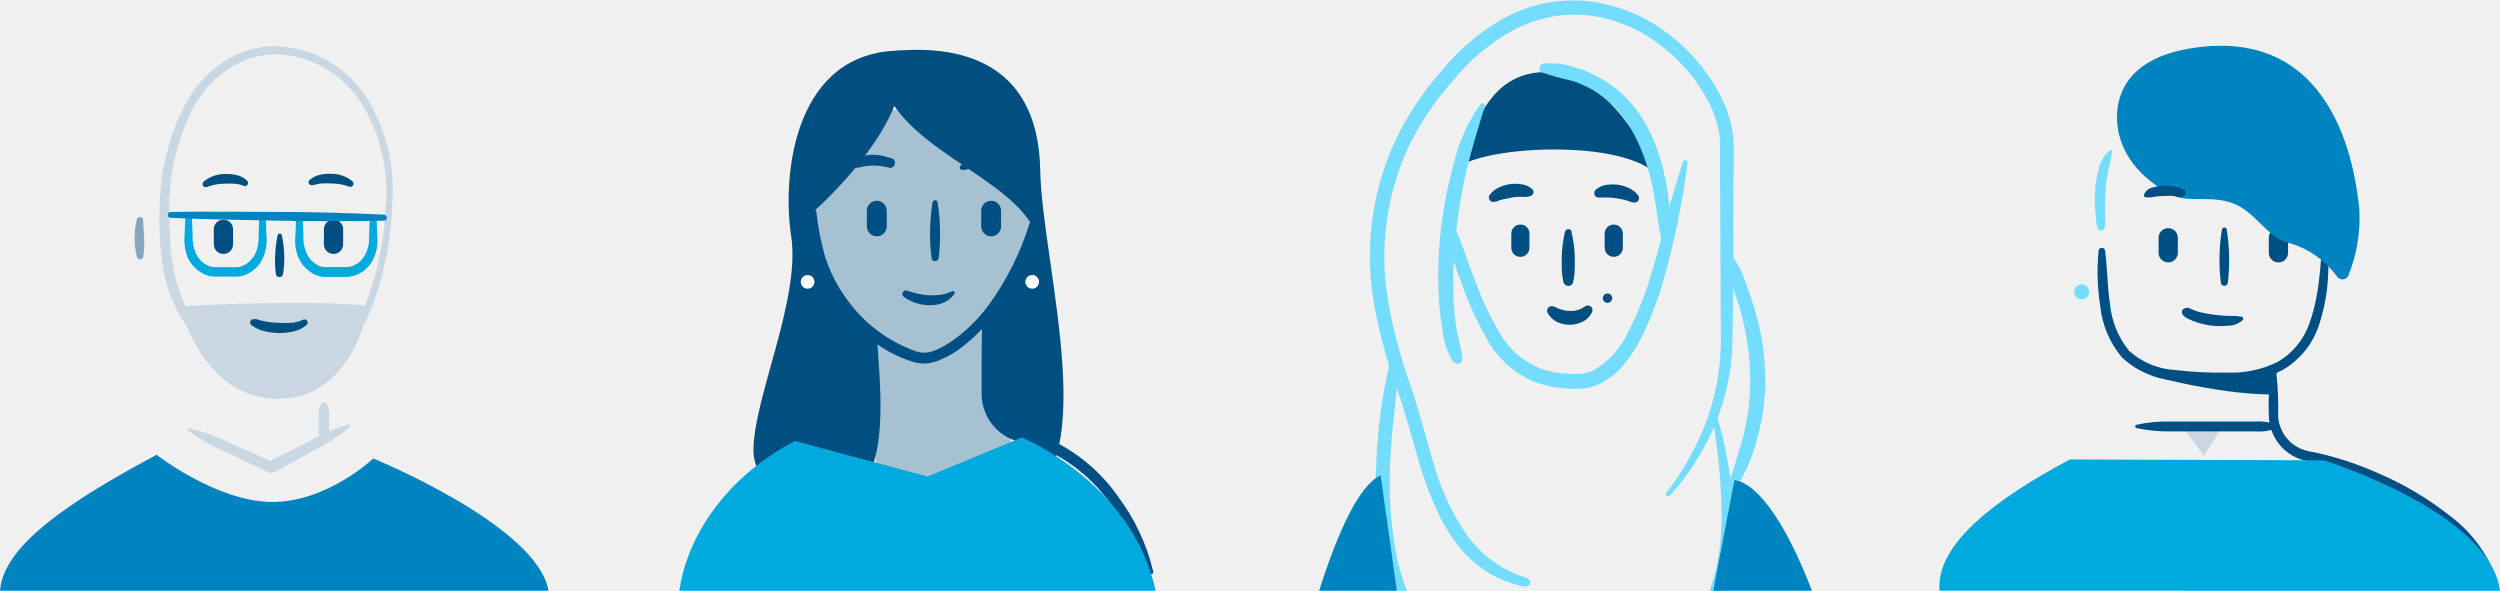
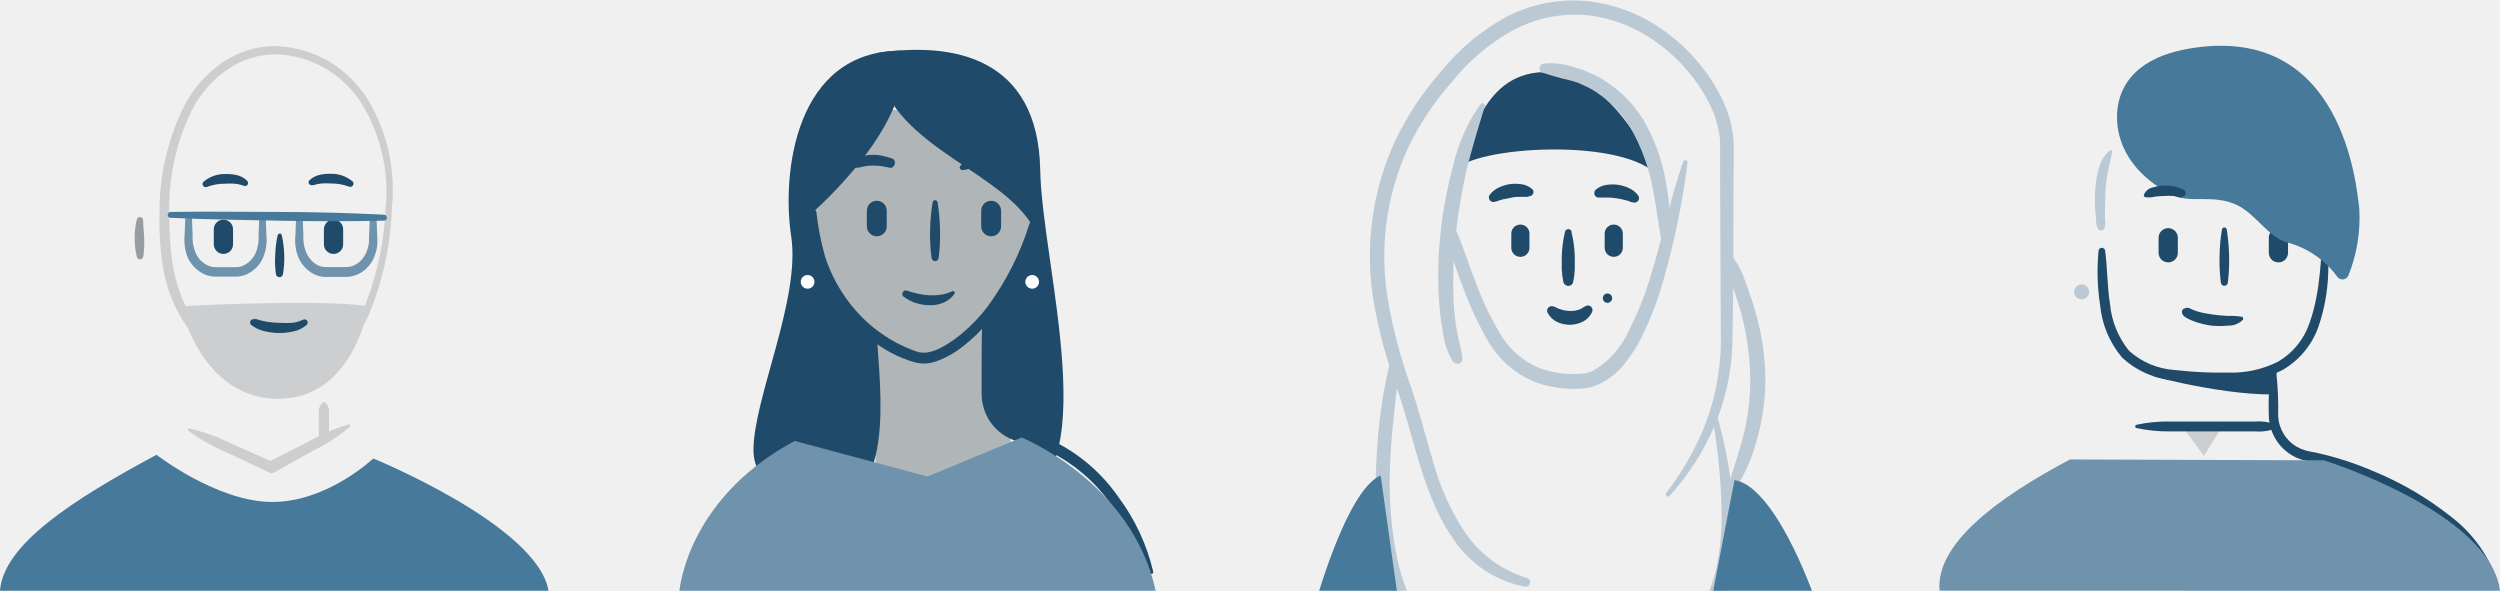
<svg xmlns="http://www.w3.org/2000/svg" id="Layer_1" data-name="Layer 1" viewBox="0 0 230 54.35">
  <defs>
-     <style>.cls-1{fill:#004f81}.cls-2{fill:#74dcfc}.cls-3{fill:#004f84}.cls-4{fill:#a6c1d1}.cls-5{fill:#c8d7e2}.cls-6{fill:#0084c0}.cls-7{fill:#86a6bd}.cls-8{fill:none;stroke:#c8d7e2;stroke-linecap:round;stroke-linejoin:round;stroke-width:.88px}.cls-9{fill:#00a9de}.cls-10{fill:#fff}</style>
+     <style>.cls-1{fill:#204A69}.cls-2{fill:#BBC9D5}.cls-3{fill:#204A69}.cls-4{fill:#B0B5B8}.cls-5{fill:#CCCED0}.cls-6{fill:#46799A}.cls-7{fill:#969CA1}.cls-8{fill:none;stroke:#CCCED0;stroke-linecap:round;stroke-linejoin:round;stroke-width:.88px}.cls-9{fill:#6F93AD}.cls-10{fill:#fff}</style>
  </defs>
  <path class="cls-1" d="M151 29.16c3.19-2 16.09-2.44 18.47 1.25 0 0-3.5-7.9-8.39-9.63-7.16-1.61-8.71 4.62-10.08 8.38z" transform="translate(-16.68 -13.89)" />
  <path class="cls-2" d="M150.4 47.25a7 7 0 0 1-1-3 22.87 22.87 0 0 1-.35-3.08 35.84 35.84 0 0 1 .19-6.13 39.61 39.61 0 0 1 1.16-6 15.55 15.55 0 0 1 2.51-5.6.22.22 0 0 1 .3 0 .21.21 0 0 1 .07.22c-.59 1.93-1.15 3.79-1.64 5.72a50.23 50.23 0 0 0-1 5.84 41.89 41.89 0 0 0-.25 5.92 21.87 21.87 0 0 0 .28 2.92c.12 1 .49 1.85.55 2.85a.43.43 0 0 1-.77.28z" transform="translate(-16.68 -13.89)" />
  <path class="cls-2" d="M157 67.87a10.22 10.22 0 0 1-6.49-4.21 17 17 0 0 1-1.9-3.41 33.87 33.87 0 0 1-1.31-3.61c-.74-2.44-1.32-4.84-2.17-7.2a47.2 47.2 0 0 1-2-7.38A25.37 25.37 0 0 1 145 26.92a27.67 27.67 0 0 1 4.24-6.43 19.86 19.86 0 0 1 5.94-5 13.42 13.42 0 0 1 7.63-1.49 14.85 14.85 0 0 1 7.24 2.92 16.89 16.89 0 0 1 5 5.95 10.72 10.72 0 0 1 1.11 3.83c.07 1.36 0 2.55 0 3.83 0 5 0 10-.1 15.1a21.15 21.15 0 0 1-1.67 7.49 23 23 0 0 1-4.12 6.41.21.21 0 0 1-.32-.26 25.54 25.54 0 0 0 3.66-6.46 22 22 0 0 0 1.39-7.26l-.07-15.07v-3.72a9.55 9.55 0 0 0-1-3.37 15.64 15.64 0 0 0-4.64-5.46 13.52 13.52 0 0 0-6.59-2.64 12.05 12.05 0 0 0-6.9 1.43 18.71 18.71 0 0 0-5.52 4.68 26.15 26.15 0 0 0-4.06 6.1 24 24 0 0 0-1.79 14.34 47.36 47.36 0 0 0 1.9 7.19c.85 2.37 1.45 4.87 2.17 7.24a22.45 22.45 0 0 0 3 6.66 10.67 10.67 0 0 0 5.67 4.14.41.41 0 0 1 .26.52.4.4 0 0 1-.43.28z" transform="translate(-16.68 -13.89)" />
  <path class="cls-2" d="M176 37.37a9 9 0 0 1 1.31 2.6c.34.91.66 1.83.91 2.77a22.32 22.32 0 0 1 .87 5.81 20.11 20.11 0 0 1-.79 5.83 15.13 15.13 0 0 1-2.49 5.25.2.2 0 0 1-.29 0 .21.21 0 0 1-.08-.22c.51-1.86 1.16-3.6 1.62-5.4a20.74 20.74 0 0 0 .64-5.48 23.8 23.8 0 0 0-.75-5.49c-.23-.9-.51-1.79-.83-2.67a13.43 13.43 0 0 1-.87-2.69.42.42 0 0 1 .38-.47.42.42 0 0 1 .37.16zM158.65 19.75a6.41 6.41 0 0 1 2.88.34l.71.2c.23.08.45.2.68.3a7.41 7.41 0 0 1 1.31.68 10.92 10.92 0 0 1 4 4.29A17.48 17.48 0 0 1 170 31a16.31 16.31 0 0 1 .09 5.66.21.21 0 0 1-.24.17.22.22 0 0 1-.17-.16c-.42-1.84-.59-3.65-.94-5.43a18.21 18.21 0 0 0-1.74-5.02 10.3 10.3 0 0 0-3.45-3.84 7 7 0 0 0-1.14-.62c-.2-.09-.39-.19-.59-.27l-.63-.19a26.31 26.31 0 0 1-2.58-.72h-.07a.42.42 0 0 1-.18-.56.41.41 0 0 1 .29-.27z" transform="translate(-16.68 -13.89)" />
  <path class="cls-2" d="M150.36 34.52c.84 1.66 1.31 3.42 2 5.12a29.08 29.08 0 0 0 2.27 4.85 7.52 7.52 0 0 0 3.73 3.29 8.88 8.88 0 0 0 2.49.5 10.79 10.79 0 0 0 1.26 0 3.34 3.34 0 0 0 1.11-.27 8 8 0 0 0 3.31-3.69 29.37 29.37 0 0 0 2-5c1.08-3.46 1.78-7.05 3-10.55a.21.21 0 0 1 .27-.13.21.21 0 0 1 .13.23 71 71 0 0 1-2.22 10.81 31 31 0 0 1-2 5.23 13.37 13.37 0 0 1-1.56 2.43 6.65 6.65 0 0 1-2.37 1.9 4.55 4.55 0 0 1-1.54.4 10.36 10.36 0 0 1-1.48 0 10 10 0 0 1-2.88-.61 8.88 8.88 0 0 1-4.36-3.87 30.44 30.44 0 0 1-2.34-5.11 31 31 0 0 1-1.57-5.3.41.41 0 0 1 .35-.48.43.43 0 0 1 .4.25z" transform="translate(-16.68 -13.89)" />
  <path class="cls-1" d="M161.25 35.21a10.78 10.78 0 0 1 .31 2.31v1.16a6.58 6.58 0 0 1-.15 1.16.45.45 0 0 1-.55.34.47.47 0 0 1-.35-.34 7.67 7.67 0 0 1-.15-1.16v-1.16a11.43 11.43 0 0 1 .3-2.31.32.32 0 0 1 .62 0z" transform="translate(-16.68 -13.89)" />
  <rect class="cls-3" x="139.04" y="20.66" width="1.67" height="2.97" rx=".83" ry=".83" />
  <rect class="cls-3" x="147.63" y="20.66" width="1.67" height="2.97" rx=".83" ry=".83" />
  <path class="cls-1" d="M159.72 42.12a3 3 0 0 0 1.4.38 2.41 2.41 0 0 0 .72-.09 1.56 1.56 0 0 0 .61-.32h.05a.42.42 0 0 1 .66.48 1.82 1.82 0 0 1-.86.91 2.64 2.64 0 0 1-1.18.29 2.77 2.77 0 0 1-1.17-.25 1.94 1.94 0 0 1-.9-.87.41.41 0 0 1 .21-.55.4.4 0 0 1 .37 0zM157.17 32h-.65c-.25 0-.51 0-.77.07s-.51.1-.76.15a4.51 4.51 0 0 0-.68.22h-.07a.42.42 0 0 1-.55-.22.4.4 0 0 1 .05-.41 2.19 2.19 0 0 1 .85-.68 3.76 3.76 0 0 1 1-.3 3.85 3.85 0 0 1 1 0 1.89 1.89 0 0 1 1.06.46.37.37 0 0 1 0 .53.39.39 0 0 1-.24.12zM163.48 31.35a1.89 1.89 0 0 1 1.06-.46 3.85 3.85 0 0 1 1 0 3.76 3.76 0 0 1 1 .3 2.19 2.19 0 0 1 .85.68.41.41 0 0 1-.09.58.43.43 0 0 1-.41.05h-.07a4.51 4.51 0 0 0-.68-.22c-.25-.05-.5-.12-.76-.15s-.52-.07-.77-.07h-.91a.38.38 0 0 1-.34-.41.36.36 0 0 1 .12-.3z" transform="translate(-16.68 -13.89)" />
  <circle class="cls-1" cx="147.89" cy="27.43" r=".43" />
  <path class="cls-4" d="M80.55 28.19h12.42v17.86H80.55z" />
  <path class="cls-4" d="M110.2 24c3.19 7 2.75 22.9-8.33 22.9S90 31 93.15 24" transform="translate(-16.68 -13.89)" />
  <path class="cls-5" d="M33.31 42.1c2.64-.28 15.25-.6 17.25 0 0 0-1.34 8.56-8.37 8.48s-8.88-8.48-8.88-8.48z" transform="translate(-16.68 -13.89)" />
  <path class="cls-6" d="M93.46 53l-2.64 1.45.45-20.17a13.07 13.07 0 0 0 6.08 10.08l-.15 2.71A7.2 7.2 0 0 1 93.46 53z" transform="translate(-16.68 -13.89)" />
  <rect class="cls-3" x="19.67" y="20.21" width="1.77" height="3.15" rx=".88" ry=".88" />
  <path class="cls-1" d="M42.61 35.55a9.84 9.84 0 0 1 .22 1.79 8.3 8.3 0 0 1-.12 1.79.32.32 0 0 1-.39.25.31.31 0 0 1-.25-.25 8.3 8.3 0 0 1-.07-1.79 9.84 9.84 0 0 1 .22-1.79.22.22 0 0 1 .27-.17.23.23 0 0 1 .12.17z" transform="translate(-16.68 -13.89)" />
  <rect class="cls-3" x="29.8" y="20.21" width="1.77" height="3.15" rx=".88" ry=".88" />
  <path class="cls-1" d="M40.16 43.22a7 7 0 0 0 2.23.37 8.93 8.93 0 0 0 1.16 0 3.18 3.18 0 0 0 1-.28.29.29 0 0 1 .4.11.29.29 0 0 1-.06.36 2.6 2.6 0 0 1-1.26.61 5.84 5.84 0 0 1-1.31.14 6.44 6.44 0 0 1-1.31-.17 3.15 3.15 0 0 1-1.24-.59.3.3 0 0 1 0-.42.32.32 0 0 1 .33-.08zM45.12 30.5a2 2 0 0 1 1-.53 4 4 0 0 1 1-.09 3 3 0 0 1 2 .7.29.29 0 0 1 0 .41.3.3 0 0 1-.33.07 4.59 4.59 0 0 0-1.64-.29 6.12 6.12 0 0 0-.86 0 3.1 3.1 0 0 0-.76.15h-.08a.3.3 0 0 1-.37-.18.28.28 0 0 1 .04-.24zM39 30.94a3.11 3.11 0 0 0-.75-.15 6.33 6.33 0 0 0-.87 0 4.59 4.59 0 0 0-1.64.29.29.29 0 0 1-.32-.48 3 3 0 0 1 2-.7 4 4 0 0 1 1 .09 2 2 0 0 1 1 .53.3.3 0 0 1 0 .41.33.33 0 0 1-.3.06z" transform="translate(-16.68 -13.89)" />
  <path class="cls-5" d="M52.73 33.1a27.8 27.8 0 0 1-2.19 9.9 9.59 9.59 0 0 1-3.33 3.93 9 9 0 0 1-5 1.36 11 11 0 0 1-5-1.37 10.46 10.46 0 0 1-3.74-3.59 13.45 13.45 0 0 1-1.79-4.83 26.54 26.54 0 0 1-.32-5.1 21.45 21.45 0 0 1 2.34-9.9 10.93 10.93 0 0 1 3.43-3.85 8.63 8.63 0 0 1 4.94-1.52 10.32 10.32 0 0 1 8.56 5.11 16.14 16.14 0 0 1 2.1 9.86zm-.58 0a15.5 15.5 0 0 0-2.07-9.47 9.7 9.7 0 0 0-8-4.75 8 8 0 0 0-4.52 1.43 10.23 10.23 0 0 0-3.17 3.61 20.46 20.46 0 0 0-2.14 9.53c0 3.29.26 6.69 2 9.47a9.79 9.79 0 0 0 8 4.65 8.38 8.38 0 0 0 4.59-1.21 8.79 8.79 0 0 0 3.11-3.63 27.19 27.19 0 0 0 2.2-9.67z" transform="translate(-16.68 -13.89)" />
  <path class="cls-7" d="M29.85 34.18c0 .52.08 1.09.1 1.65a9.47 9.47 0 0 1-.09 1.68.3.3 0 0 1-.59 0 6.53 6.53 0 0 1-.2-1.7 7 7 0 0 1 .2-1.74.29.29 0 0 1 .37-.2.29.29 0 0 1 .21.26z" transform="translate(-16.68 -13.89)" />
  <path class="cls-9" d="M41.12 33.68l.07 1.87a4.15 4.15 0 0 1-.29 2 3 3 0 0 1-1.45 1.54 2.52 2.52 0 0 1-1.08.25h-1.88a2.52 2.52 0 0 1-1.08-.25 3.14 3.14 0 0 1-1.47-1.54 4.44 4.44 0 0 1-.28-2l.08-1.87a.28.28 0 0 1 .3-.28.3.3 0 0 1 .29.28l.07 1.87a3.48 3.48 0 0 0 .3 1.65 2.21 2.21 0 0 0 1.07 1.1 1.7 1.7 0 0 0 .73.17h1.86a1.55 1.55 0 0 0 .73-.16 2.37 2.37 0 0 0 1.09-1.1 3.55 3.55 0 0 0 .29-1.66l.07-1.87a.29.29 0 1 1 .58 0zM51.32 33.92l.07 1.84a3.73 3.73 0 0 1-.39 2 2.88 2.88 0 0 1-1.53 1.42 2.81 2.81 0 0 1-1 .19H46.5a2.62 2.62 0 0 1-1-.29 3.15 3.15 0 0 1-1.39-1.56 4.24 4.24 0 0 1-.25-2l.07-1.84a.29.29 0 0 1 .31-.28.29.29 0 0 1 .28.28l.07 1.84a3.52 3.52 0 0 0 .28 1.63 2.3 2.3 0 0 0 1 1.12 1.75 1.75 0 0 0 .71.19h1.81a1.82 1.82 0 0 0 .75-.11 2.2 2.2 0 0 0 1.12-1 3 3 0 0 0 .37-1.59l.07-1.84a.29.29 0 0 1 .3-.28.3.3 0 0 1 .32.28z" transform="translate(-16.68 -13.89)" />
  <path class="cls-5" d="M15.69 19.78l19.64.25" />
  <path class="cls-6" d="M32.38 33.39c3.27-.06 6.54 0 9.82 0s6.54.09 9.81.25a.28.28 0 0 1 .26.29.26.26 0 0 1-.26.26c-3.28.08-6.55.06-9.82 0s-6.55-.11-9.82-.26a.26.26 0 0 1-.26-.28.28.28 0 0 1 .27-.26z" transform="translate(-16.68 -13.89)" />
  <path class="cls-1" d="M109.51 60c9.15-1.37 3-21.81 2.87-30.48-.2-10.36-8-11.82-15-10.75 0 8.08 10.87 10.44 14.16 15.69 0 0-1.12 5.61-4.31 9.16 0 4.08-1 10.21 3.51 10.52a9.53 9.53 0 0 1-1.23 5.86z" transform="translate(-16.68 -13.89)" />
  <rect class="cls-3" x="79.75" y="18.47" width="1.83" height="3.27" rx=".92" ry=".92" />
  <path class="cls-1" d="M102.94 32.5a18.28 18.28 0 0 1 .22 2.54 16.75 16.75 0 0 1-.12 2.55.33.33 0 0 1-.66 0 15.57 15.57 0 0 1-.13-2.55 18.3 18.3 0 0 1 .23-2.54.23.23 0 0 1 .27-.19.25.25 0 0 1 .19.19z" transform="translate(-16.68 -13.89)" />
  <rect class="cls-3" x="90.27" y="18.47" width="1.83" height="3.27" rx=".92" ry=".92" />
  <path class="cls-3" d="M100.09 40.62a10.69 10.69 0 0 0 1.07.3 6.54 6.54 0 0 0 1.07.14 6.22 6.22 0 0 0 1.06-.06 3.94 3.94 0 0 0 1-.32.16.16 0 0 1 .21.08.16.16 0 0 1 0 .15 2.32 2.32 0 0 1-1 .82 3.07 3.07 0 0 1-1.3.24 4.19 4.19 0 0 1-1.28-.21 3.77 3.77 0 0 1-1.14-.6.32.32 0 0 1 0-.44.3.3 0 0 1 .33-.1z" transform="translate(-16.68 -13.89)" />
  <path class="cls-1" d="M105.09 29.09a2.08 2.08 0 0 1 1-.55 4.26 4.26 0 0 1 1.07-.09 3.11 3.11 0 0 1 2 .72.31.31 0 0 1 0 .43.31.31 0 0 1-.35.07 4.63 4.63 0 0 0-1.7-.3 6.55 6.55 0 0 0-.89 0 3.08 3.08 0 0 0-.78.15h-.09a.29.29 0 0 1-.38-.18.28.28 0 0 1 .12-.25z" transform="translate(-16.68 -13.89)" />
  <path class="cls-3" d="M107.51 43.61c.16 1.25.2 2.51.25 3.77l.06 1.88v.94a3.78 3.78 0 0 0 .18.8 3.55 3.55 0 0 0 2.1 2.41 4 4 0 0 0 .81.23c.32.07.65.12 1 .22a12.09 12.09 0 0 1 1.85.69 15.72 15.72 0 0 1 5.8 5.05 18.56 18.56 0 0 1 3.22 6.9.18.18 0 0 1-.12.19.17.17 0 0 1-.17-.09 42 42 0 0 0-3.69-6.44 15.16 15.16 0 0 0-5.48-4.69 10.06 10.06 0 0 0-1.68-.65c-.28-.09-.58-.14-.87-.21a4.75 4.75 0 0 1-1-.3 4.51 4.51 0 0 1-2.64-3.08 4.56 4.56 0 0 1-.14-1V47.4c0-1.26 0-2.51.06-3.77a.3.3 0 0 1 .33-.28.31.31 0 0 1 .13.26zM98.79 29.27c-.23.15-.34 0-.5 0l-.45-.09a6.77 6.77 0 0 0-.89-.06 4.81 4.81 0 0 0-.85.09 2.3 2.3 0 0 1-.93.11.2.2 0 0 1-.18-.21 1.14 1.14 0 0 1 .84-.77 3.08 3.08 0 0 1 1.11-.21 3.9 3.9 0 0 1 1.08.13l.52.14c.16.07.35.05.45.31a.5.5 0 0 1-.18.56z" transform="translate(-16.68 -13.89)" />
  <path class="cls-1" d="M99.59 18.55c-9.79 0-11 11.31-10.12 17.08S86 50.54 86 55.29c0 3.53 3.89 4.72 6.87 4.71 6.8 0 4.36-12.92 4.51-15.63-5.36-1.5-5.87-11-5.87-11s9.64-8.37 8.08-14.82z" transform="translate(-16.68 -13.89)" />
  <path class="cls-3" d="M91.78 33.33a25 25 0 0 0 .8 4.15 13.86 13.86 0 0 0 1.87 3.75 13.33 13.33 0 0 0 6.54 5c1.17.4 2.47-.39 3.58-1.18a15 15 0 0 0 3-3 25.69 25.69 0 0 0 3.83-7.61.17.17 0 0 1 .2-.1.16.16 0 0 1 .1.17 17.38 17.38 0 0 1-3.38 8.11 16.64 16.64 0 0 1-3.13 3.2 8.84 8.84 0 0 1-2 1.17 4.47 4.47 0 0 1-1.18.33 3.45 3.45 0 0 1-1.26-.12 11.34 11.34 0 0 1-4-2.13 16.13 16.13 0 0 1-3.08-3.26 14.51 14.51 0 0 1-2-4 10.6 10.6 0 0 1-.52-4.43.31.31 0 0 1 .35-.26.29.29 0 0 1 .26.25z" transform="translate(-16.68 -13.89)" />
  <path class="cls-5" d="M46.59 50.92a1.09 1.09 0 0 1 .36.91v1.84a1.11 1.11 0 0 1-.36.92.18.18 0 0 1-.22 0 1.11 1.11 0 0 1-.36-.92v-.92-.92a1.09 1.09 0 0 1 .36-.91.16.16 0 0 1 .22 0z" transform="translate(-16.68 -13.89)" />
  <path class="cls-5" d="M34.08 53.31A17.12 17.12 0 0 1 38 54.72l3.81 1.68h-.46L45 54.55a16.78 16.78 0 0 1 3.76-1.61.13.13 0 0 1 .14.09.12.12 0 0 1 0 .11 16.49 16.49 0 0 1-3.43 2.22l-3.57 2a.5.5 0 0 1-.46 0l-3.76-1.78A17.61 17.61 0 0 1 34 53.51a.11.11 0 0 1 0-.16.1.1 0 0 1 .08-.04z" transform="translate(-16.68 -13.89)" />
  <circle class="cls-10" cx="74.3" cy="25.93" r=".63" />
  <circle class="cls-10" cx="94.96" cy="25.93" r=".63" />
  <path class="cls-5" d="M202.76 41.95l-1.85-2.53 3.45-.05-1.6 2.58z" />
  <path class="cls-3" d="M225.81 50.18v-2c-3.64.42-7.63 1.05-10.46.41s5.19 1.65 10.46 1.59z" transform="translate(-16.68 -13.89)" />
  <rect class="cls-3" x="198.59" y="20.99" width="1.77" height="3.15" rx=".88" ry=".88" />
  <path class="cls-3" d="M210.35 36.94c.22 1.65.19 3.3.45 4.91a8 8 0 0 0 1.74 4.3 6.9 6.9 0 0 0 4.22 1.78 36.31 36.31 0 0 0 4.9.24 9.53 9.53 0 0 0 4.59-1 6.54 6.54 0 0 0 2.9-3.54c1.08-3 1.06-6.42 1.33-9.72a.16.16 0 0 1 .16-.14.16.16 0 0 1 .14.14 41.94 41.94 0 0 1 .1 5 17 17 0 0 1-.89 5 7.47 7.47 0 0 1-3.28 4 10.53 10.53 0 0 1-5 1.2 33 33 0 0 1-5.06-.24 7.81 7.81 0 0 1-4.76-2.11 8.76 8.76 0 0 1-2-4.81 19.82 19.82 0 0 1-.14-5 .29.29 0 0 1 .33-.26.3.3 0 0 1 .27.25z" transform="translate(-16.68 -13.89)" />
  <path class="cls-1" d="M221.54 35a18.58 18.58 0 0 1 .22 2.46 16.82 16.82 0 0 1-.12 2.45.32.32 0 0 1-.37.27.32.32 0 0 1-.27-.27 15.53 15.53 0 0 1-.12-2.45 15.73 15.73 0 0 1 .22-2.46.23.23 0 0 1 .26-.18.24.24 0 0 1 .18.18z" transform="translate(-16.68 -13.89)" />
  <rect class="cls-3" x="208.73" y="20.99" width="1.77" height="3.15" rx=".88" ry=".88" />
  <path class="cls-3" d="M217.85 42.2c.27 0 .34.11.56.18a4.53 4.53 0 0 0 .59.21c.42.11.86.17 1.29.24a11.77 11.77 0 0 0 1.32.12 7.32 7.32 0 0 1 1.31.08.16.16 0 0 1 .13.18.2.2 0 0 1 0 .08 1.9 1.9 0 0 1-1.42.56 7.23 7.23 0 0 1-1.47 0 7.48 7.48 0 0 1-1.44-.33 5.9 5.9 0 0 1-.71-.29c-.21-.12-.53-.24-.59-.6a.32.32 0 0 1 .25-.37z" transform="translate(-16.68 -13.89)" />
  <path class="cls-1" d="M224.05 31.29a1.92 1.92 0 0 1 1-.53 4 4 0 0 1 1-.09 3.06 3.06 0 0 1 2 .69.3.3 0 0 1 0 .42.3.3 0 0 1-.33.07 4.59 4.59 0 0 0-1.64-.29 6.33 6.33 0 0 0-.87 0 3.11 3.11 0 0 0-.75.15h-.08a.29.29 0 0 1-.37-.18.28.28 0 0 1 .04-.24z" transform="translate(-16.68 -13.89)" />
  <path class="cls-3" d="M226.11 48.26a29.69 29.69 0 0 1 .16 3.87A3.46 3.46 0 0 0 228 55a3.58 3.58 0 0 0 .78.33 7.56 7.56 0 0 0 .91.19c.65.14 1.29.3 1.93.49a30.29 30.29 0 0 1 3.7 1.35 29.24 29.24 0 0 1 6.77 4 12.42 12.42 0 0 1 4.48 6.43.14.14 0 0 1-.1.18.15.15 0 0 1-.17-.08 16.9 16.9 0 0 0-4.78-5.83 28.52 28.52 0 0 0-6.58-3.85c-1.18-.49-2.38-.94-3.6-1.31-.61-.19-1.23-.35-1.84-.48-.3-.07-.62-.12-1-.22a4.35 4.35 0 0 1-3.09-4.05 26.67 26.67 0 0 1 .15-3.9.3.3 0 0 1 .59 0z" transform="translate(-16.68 -13.89)" />
  <path class="cls-6" d="M211.65 26.32c.39 1.53 1.52 3.81 4.91 5.52 1.54.78 3.78-.11 5.91.91 1.8.86 2.91 3 4.62 3.44a8.34 8.34 0 0 1 4.64 3.19.59.59 0 0 0 1-.14 14.21 14.21 0 0 0 1-6.2c-.26-2-1.48-17.13-15.7-14.67-7.03 1.23-6.88 6.02-6.38 7.95z" transform="translate(-16.68 -13.89)" />
  <path class="cls-2" d="M209.77 35.05a1.56 1.56 0 0 1-.25-.92c0-.31-.06-.62-.08-.93a14.9 14.9 0 0 1 0-1.89 8.71 8.71 0 0 1 .33-1.89 2.9 2.9 0 0 1 1-1.67.16.16 0 0 1 .22 0 .14.14 0 0 1 0 .11 16.42 16.42 0 0 1-.37 1.73 14 14 0 0 0-.23 1.74c0 .59-.06 1.19-.05 1.78v.9a1.68 1.68 0 0 1-.06.91.35.35 0 0 1-.47.14.25.25 0 0 1-.04-.01z" transform="translate(-16.68 -13.89)" />
  <path class="cls-3" d="M225.72 53.42a4.37 4.37 0 0 1-1.56.16h-7.81a13.77 13.77 0 0 1-3.12-.31.16.16 0 0 1-.11-.19.2.2 0 0 1 .11-.11 13.21 13.21 0 0 1 3.12-.3H224.16a4.61 4.61 0 0 1 1.56.16.31.31 0 0 1 .17.41.31.31 0 0 1-.17.18zM217.4 32c-.2.11-.23 0-.37 0a1.59 1.59 0 0 0-.39-.08 5.93 5.93 0 0 0-.85 0 8.09 8.09 0 0 0-.85.06 2.07 2.07 0 0 1-.88.05.18.18 0 0 1-.15-.2 1.12 1.12 0 0 1 .85-.7 4.11 4.11 0 0 1 1-.17 4.52 4.52 0 0 1 1 .09 3.56 3.56 0 0 1 .53.16c.16.07.42.12.47.42a.32.32 0 0 1-.16.31z" transform="translate(-16.68 -13.89)" />
  <circle class="cls-2" cx="191.51" cy="26.85" r=".69" />
  <path class="cls-2" d="M175.07 61.19a23 23 0 0 1-.39 4.48 15.09 15.09 0 0 1-.73 2.57h1.35a17.81 17.81 0 0 0 .59-2.34 20.93 20.93 0 0 0 .29-4.73 39 39 0 0 0-1.59-9.2.2.2 0 0 0-.23-.14.21.21 0 0 0-.18.23 55.24 55.24 0 0 1 .89 9.13zM144.69 68.24h1.43a19 19 0 0 1-.89-2.89 35.43 35.43 0 0 1-.65-9c.12-3.05.6-6.07.83-9.15a.41.41 0 0 0-.3-.43.42.42 0 0 0-.51.29 46.23 46.23 0 0 0-1.29 9.23 36.54 36.54 0 0 0 .63 9.38 20.36 20.36 0 0 0 .75 2.57z" transform="translate(-16.68 -13.89)" />
  <path class="cls-6" d="M67.14 68.24c-1-6-16.12-12.17-16.12-12.17s-4.2 4-9.28 4-10.66-4.34-10.66-4.34C23.26 59.93 17 64 16.68 68.24zM183.38 68.24c-2.15-5.61-4.77-9.84-7.13-10.18l-1.95 10.18zM145.19 68.24l-1.49-10.61c-1.93.84-3.91 5.09-5.66 10.61z" transform="translate(-16.68 -13.89)" />
  <path class="cls-9" d="M246.68 68.24c-.92-7.23-16.19-12-16.19-12l-23.37-.08c-6.84 3.62-12.37 7.82-12 12.07zM123 68.24c-2.18-10-12.33-14.1-12.33-14.1l-8.65 3.59-12.22-3.27c-7.1 3.76-10.06 9.62-10.62 13.78z" transform="translate(-16.68 -13.89)" />
</svg>
